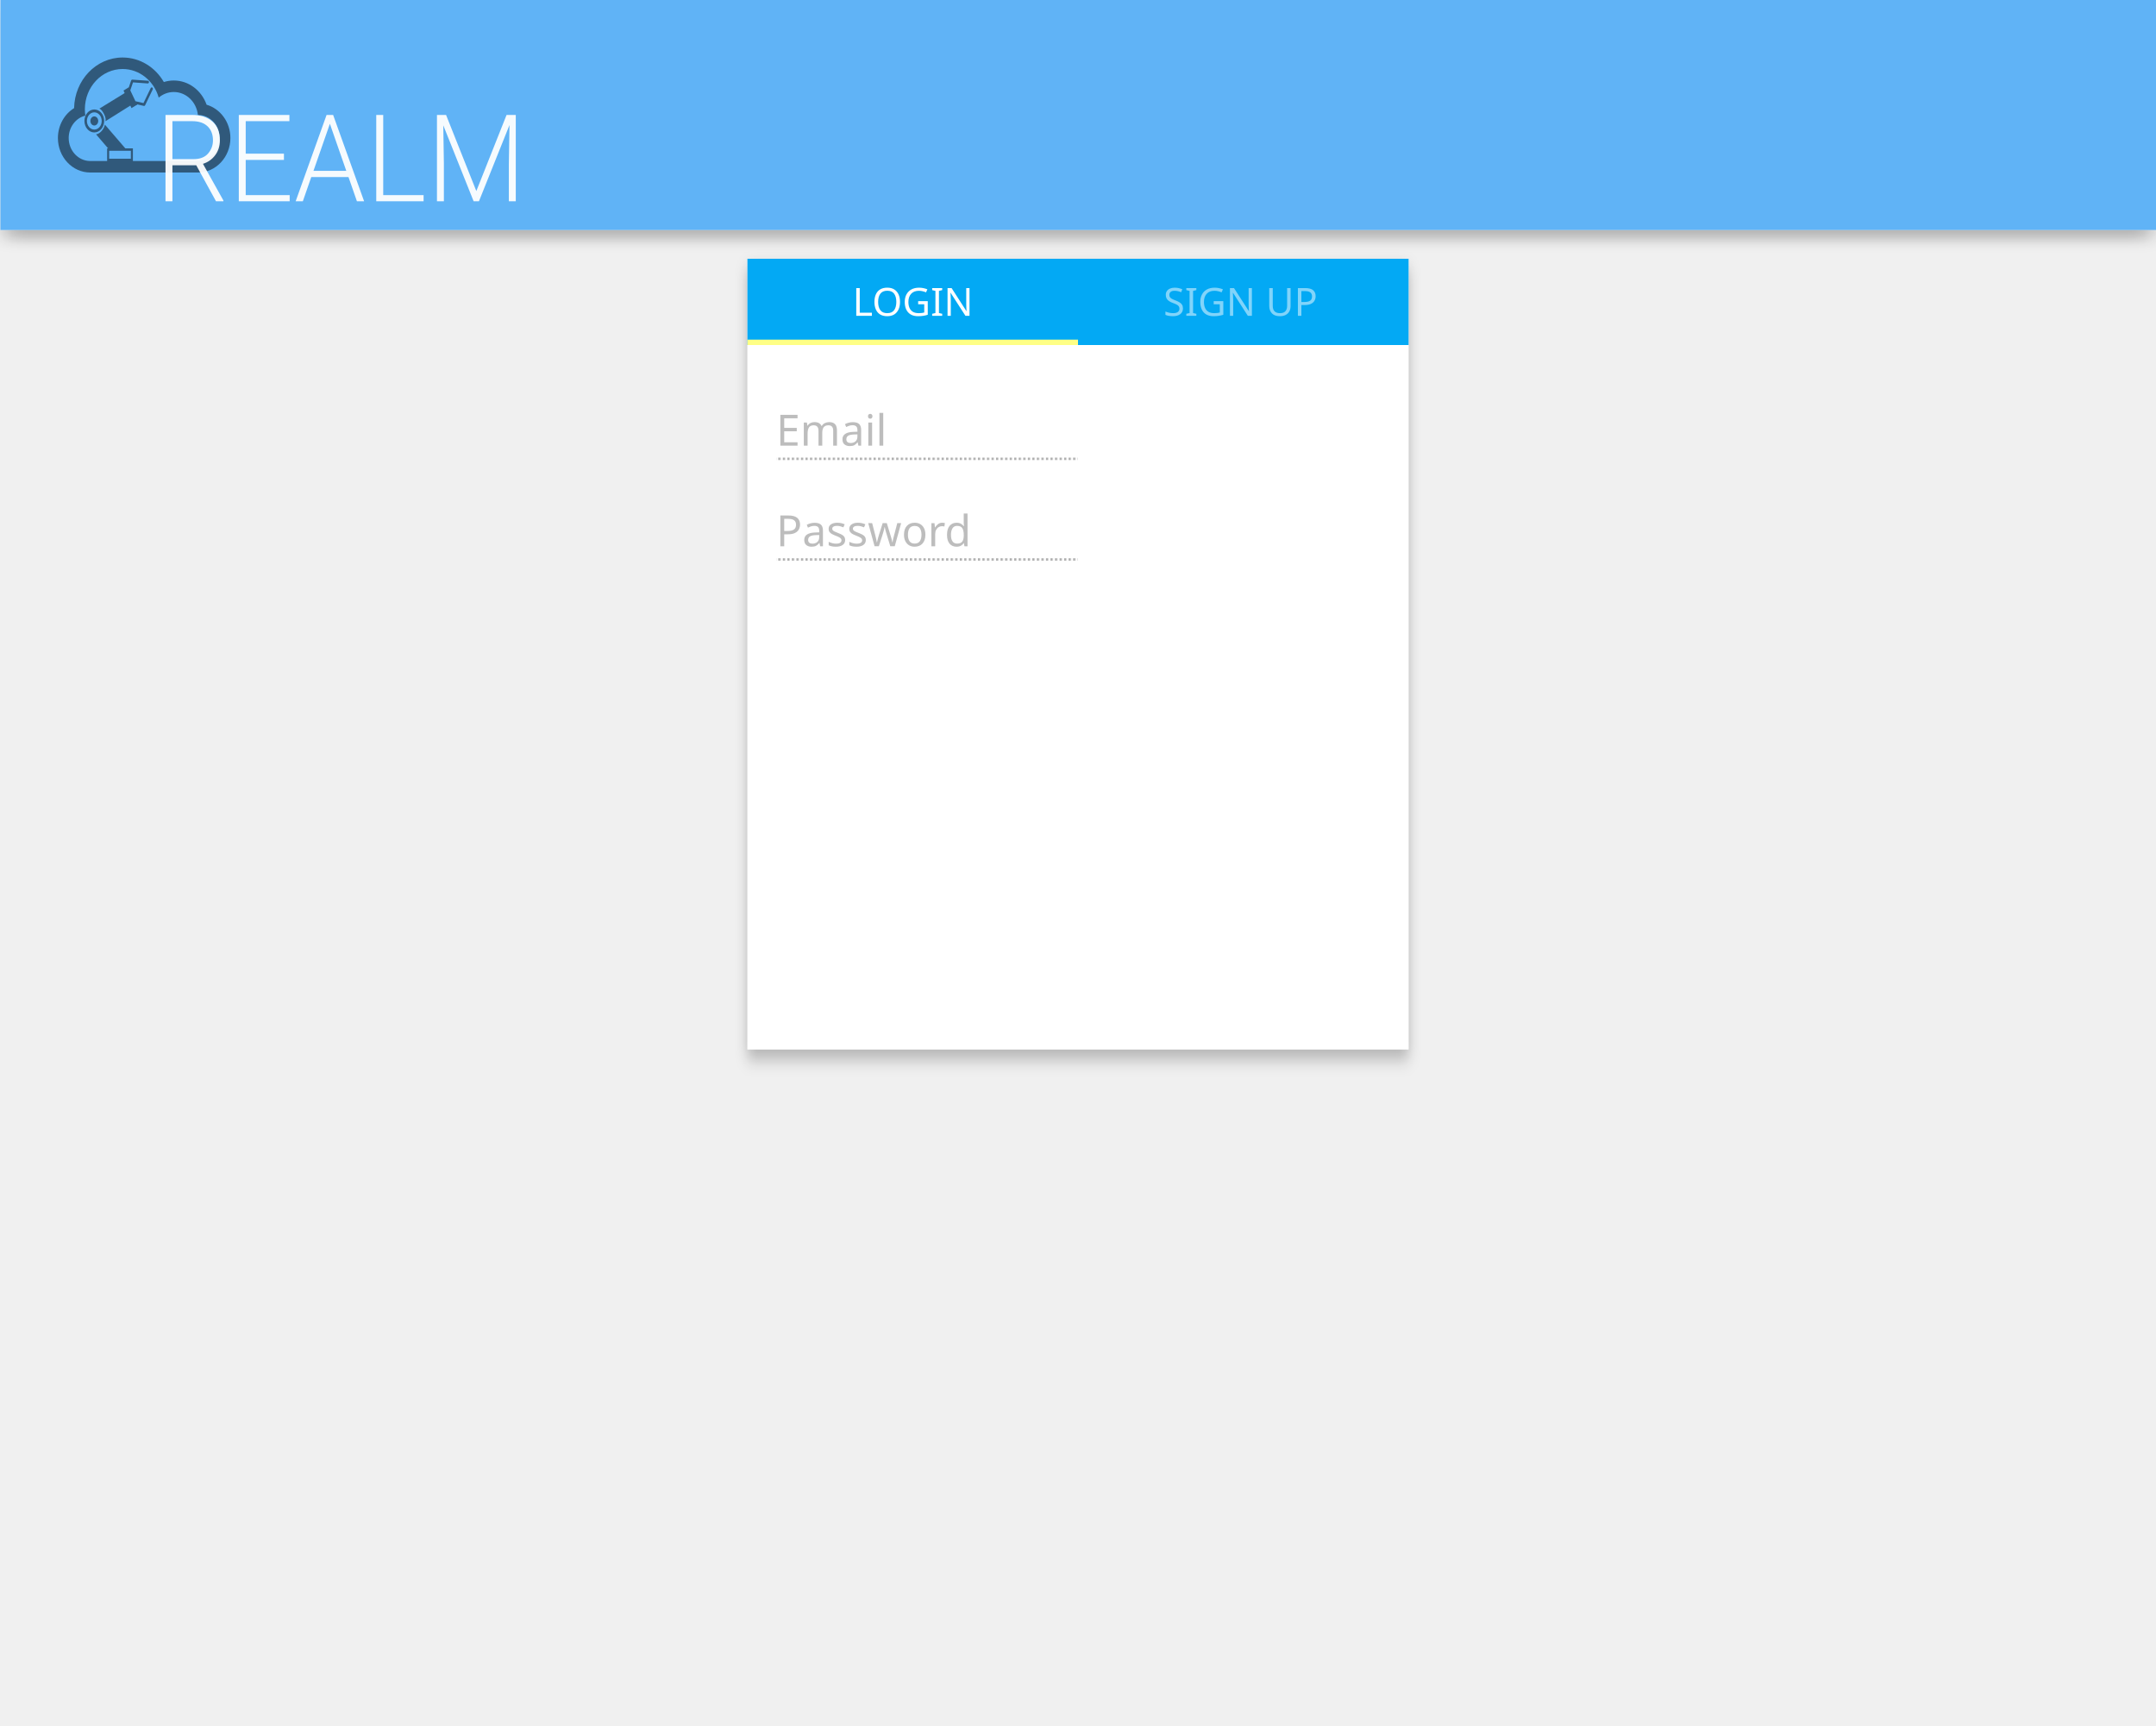
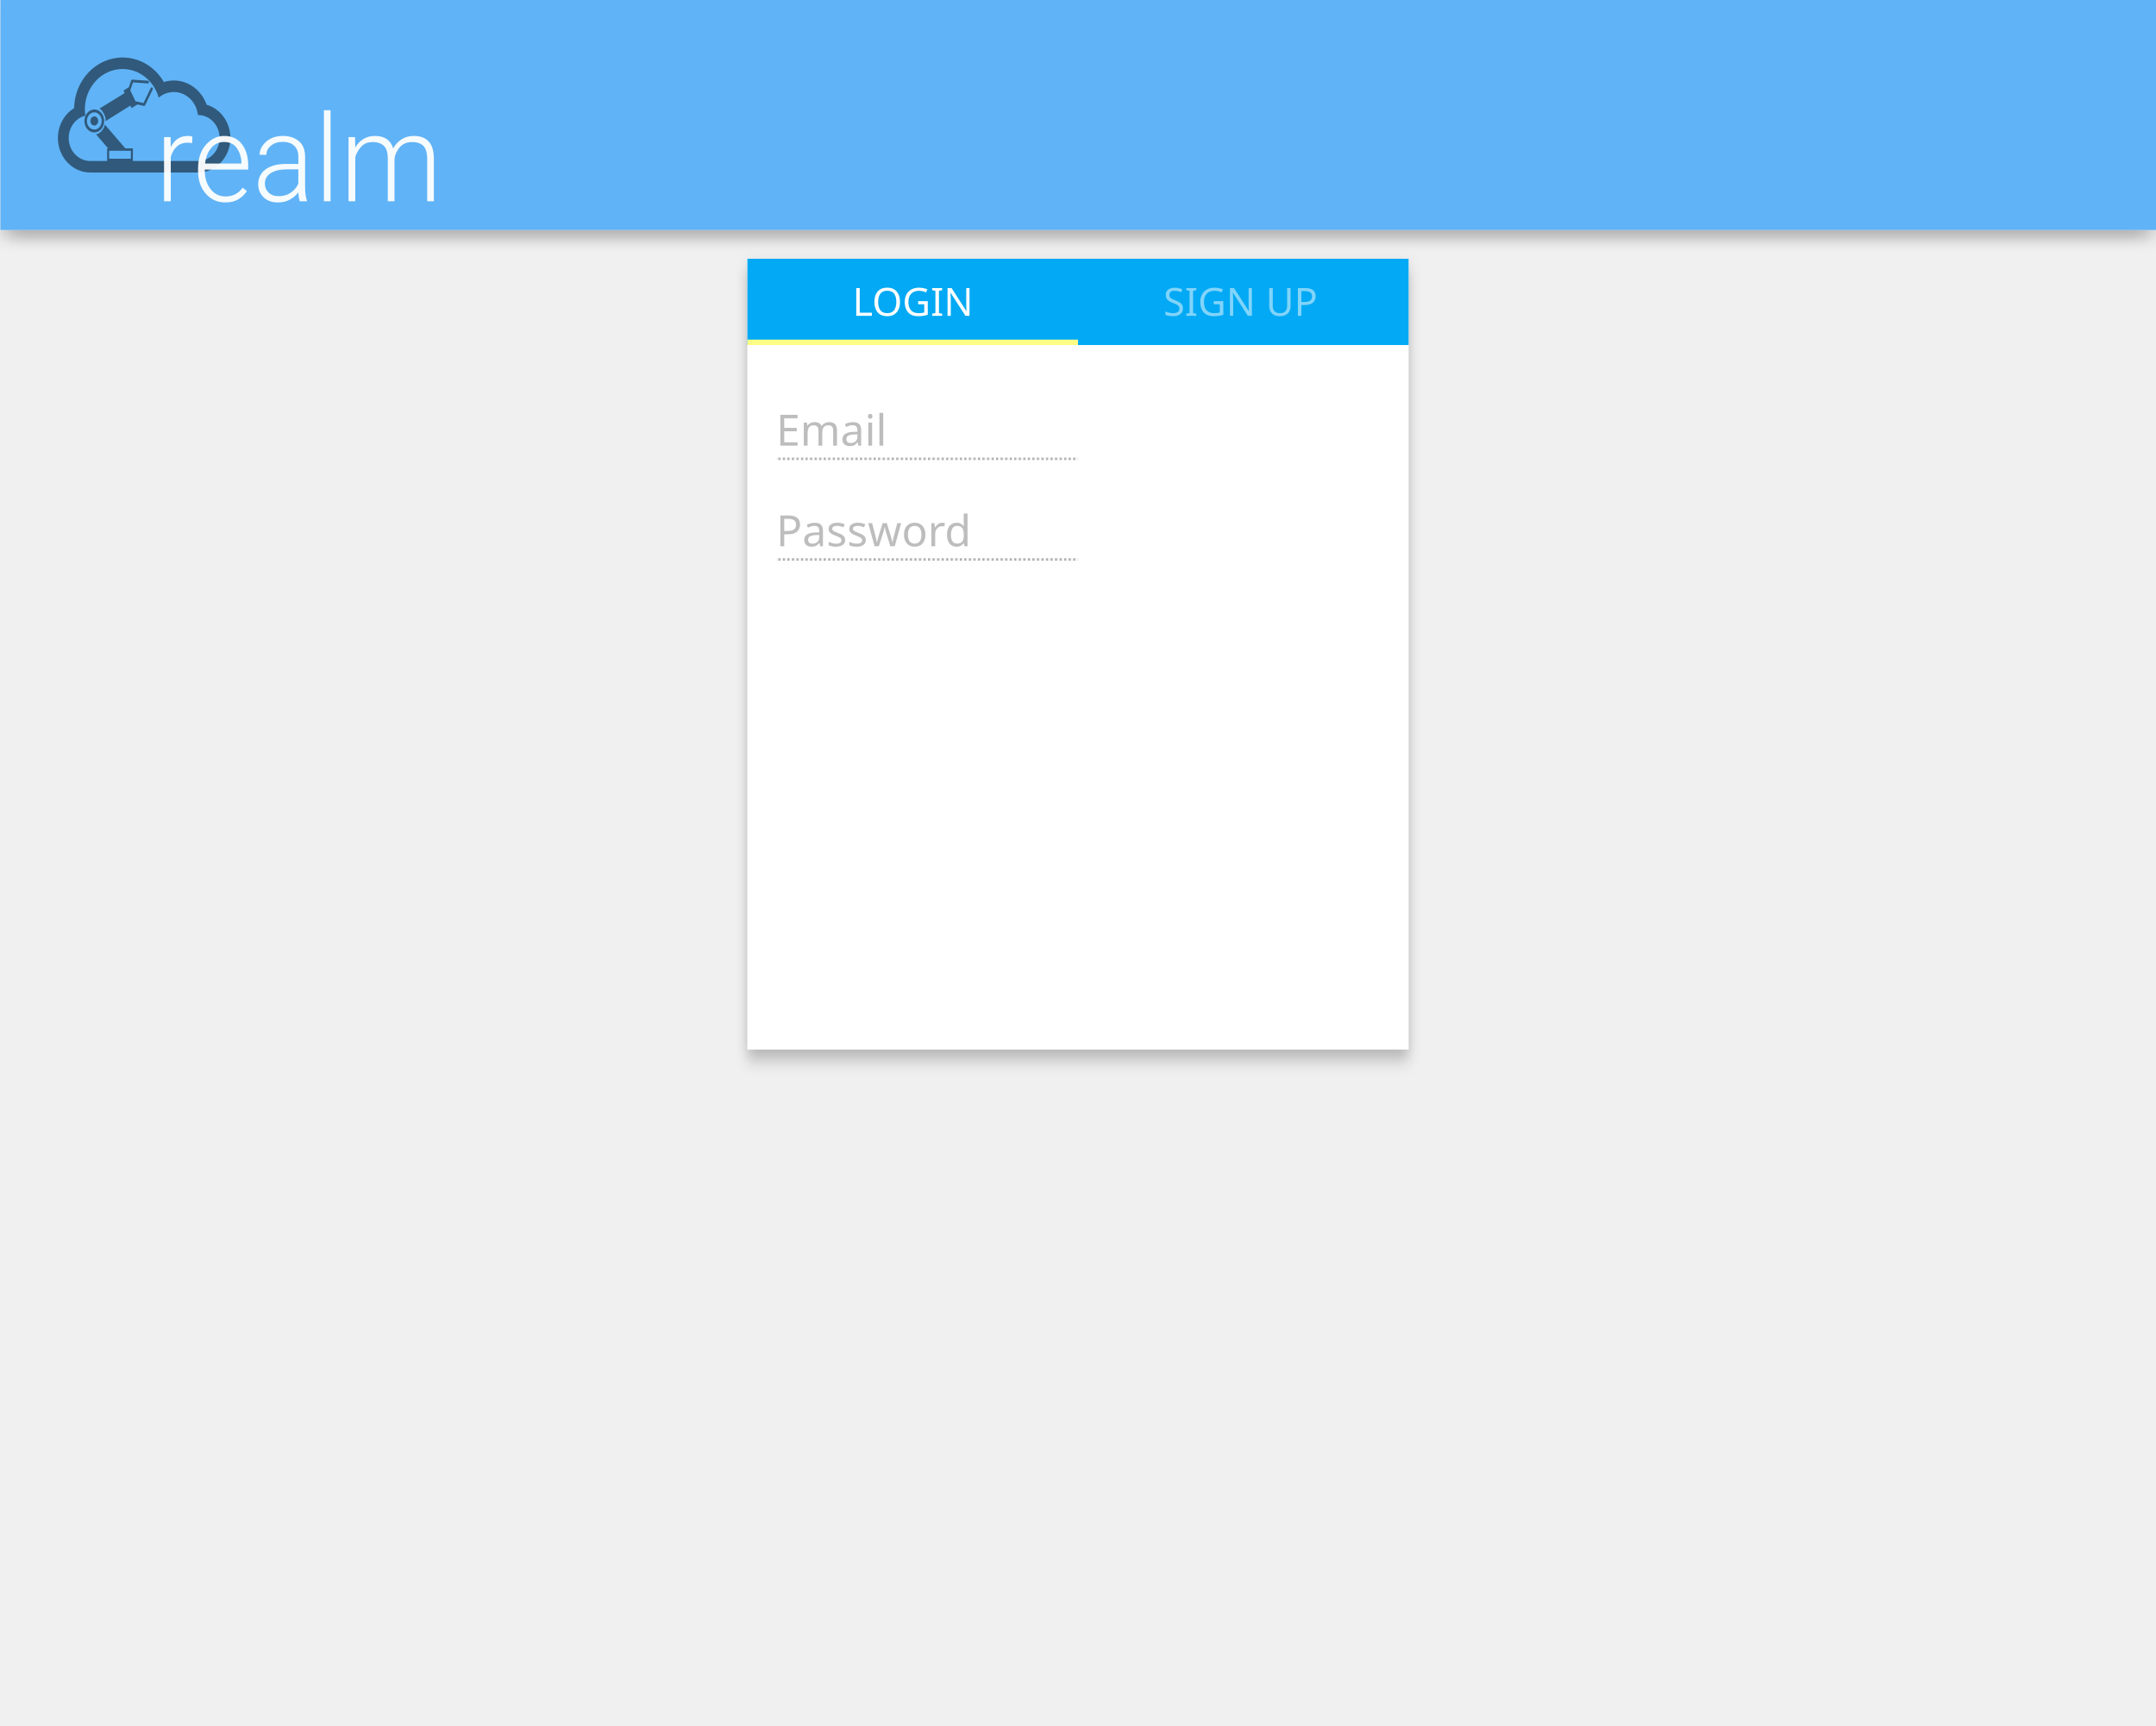
<svg xmlns="http://www.w3.org/2000/svg" xmlns:xlink="http://www.w3.org/1999/xlink" width="1200" height="960" id="svg2" version="1.1" style="enable-background:new">
  <defs id="defs4">
    <pattern xlink:href="#pattern8453" id="pattern3085" patternTransform="matrix(1.193002,0,0,1.193002,113.4,593.9546)" />
    <pattern xlink:href="#pattern8449" id="pattern3077" patternTransform="matrix(1.193002,0,0,1.193002,113.4,663)" />
    <pattern xlink:href="#pattern8413" id="pattern8453" patternTransform="matrix(1.193002,0,0,1.193002,136.4376,758.5029)" />
    <pattern xlink:href="#pattern8381" id="pattern8451" patternTransform="matrix(1.193002,0,0,1.193002,136.4376,782.5029)" />
    <pattern xlink:href="#pattern8431" id="pattern8449" patternTransform="matrix(1.193002,0,0,1.193002,136.4376,827.5483)" />
    <pattern xlink:href="#pattern8431" id="pattern8445" patternTransform="matrix(1.193002,0,0,1.193002,136.4376,942.503)" />
    <pattern xlink:href="#pattern8413" id="pattern8431" patternTransform="matrix(1.193002,0,0,1.193002,136.4375,887.6023)" />
    <pattern xlink:href="#pattern8381" id="pattern8413" patternTransform="matrix(1.193002,0,0,1.193002,136.4375,847.6023)" />
    <pattern xlink:href="#pattern6136" id="pattern8381" patternTransform="matrix(1.193002,0,0,1.193002,136.4375,806.4309)" />
    <pattern xlink:href="#pattern6127" id="pattern6136" patternTransform="matrix(1.193002,0,0,1.193002,136.4375,802.3049)" />
    <pattern xlink:href="#pattern7884-7" id="pattern6127" patternTransform="matrix(1.193002,0,0,1.193002,136.4375,804.7219)" />
    <pattern xlink:href="#Strips1_1" id="pattern7884" patternTransform="matrix(2.320092,0,0,2.320092,162.5,518.2858)" />
    <pattern id="Strips1_1" patternTransform="translate(0,0) scale(10,10)" height="1" width="2" patternUnits="userSpaceOnUse">
      <rect id="rect7085" height="2" width="1" y="-0.5" x="0" style="fill:black;stroke:none" />
    </pattern>
    <pattern xlink:href="#Strips1_1-4" id="pattern7884-7" patternTransform="matrix(2.320092,0,0,2.320092,170.5,630.2858)" />
    <pattern id="Strips1_1-4" patternTransform="translate(0,0) scale(10,10)" height="1" width="2" patternUnits="userSpaceOnUse">
      <rect id="rect7085-2" height="2" width="1" y="-0.5" x="0" style="fill:black;stroke:none" />
    </pattern>
    <pattern xlink:href="#pattern8453-0" id="pattern3085-4" patternTransform="matrix(1.193002,0,0,1.193002,113.4,593.9546)" />
    <pattern xlink:href="#pattern8413-9" id="pattern8453-0" patternTransform="matrix(1.193002,0,0,1.193002,136.4376,758.5029)" />
    <pattern xlink:href="#pattern8381-4" id="pattern8413-9" patternTransform="matrix(1.193002,0,0,1.193002,136.4375,847.6023)" />
    <pattern xlink:href="#pattern6136-8" id="pattern8381-4" patternTransform="matrix(1.193002,0,0,1.193002,136.4375,806.4309)" />
    <pattern xlink:href="#pattern6127-8" id="pattern6136-8" patternTransform="matrix(1.193002,0,0,1.193002,136.4375,802.3049)" />
    <pattern xlink:href="#pattern7884-7-2" id="pattern6127-8" patternTransform="matrix(1.193002,0,0,1.193002,136.4375,804.7219)" />
    <pattern xlink:href="#Strips1_1-4-4" id="pattern7884-7-2" patternTransform="matrix(2.320092,0,0,2.320092,170.5,630.2858)" />
    <pattern id="Strips1_1-4-4" patternTransform="translate(0,0) scale(10,10)" height="1" width="2" patternUnits="userSpaceOnUse">
      <rect id="rect7085-2-5" height="2" width="1" y="-0.5" x="0" style="fill:black;stroke:none" />
    </pattern>
    <pattern xlink:href="#pattern8449-1" id="pattern3077-5" patternTransform="matrix(1.193002,0,0,1.193002,113.4,663)" />
    <pattern xlink:href="#pattern8431-7" id="pattern8449-1" patternTransform="matrix(1.193002,0,0,1.193002,136.4376,827.5483)" />
    <pattern xlink:href="#pattern8413-9" id="pattern8431-7" patternTransform="matrix(1.193002,0,0,1.193002,136.4375,887.6023)" />
    <pattern xlink:href="#pattern8381-4" id="pattern4141" patternTransform="matrix(1.193002,0,0,1.193002,136.4375,847.6023)" />
    <pattern xlink:href="#pattern6136-8" id="pattern4143" patternTransform="matrix(1.193002,0,0,1.193002,136.4375,806.4309)" />
    <pattern xlink:href="#pattern6127-8" id="pattern4145" patternTransform="matrix(1.193002,0,0,1.193002,136.4375,802.3049)" />
    <pattern xlink:href="#pattern7884-7-2" id="pattern4147" patternTransform="matrix(1.193002,0,0,1.193002,136.4375,804.7219)" />
    <pattern xlink:href="#Strips1_1-4-4" id="pattern4149" patternTransform="matrix(2.320092,0,0,2.320092,170.5,630.2858)" />
    <filter id="filter4358" color-interpolation-filters="sRGB">
      <feGaussianBlur stdDeviation="3.64" id="feGaussianBlur4360" />
    </filter>
    <filter color-interpolation-filters="sRGB" id="filter5053-2">
      <feGaussianBlur stdDeviation="3.313" id="feGaussianBlur5055-7" />
    </filter>
    <pattern xlink:href="#pattern7150" id="pattern7191" patternTransform="matrix(1.262591,0,0,1.186589,-35.01423,486.5213)" />
    <pattern xlink:href="#pattern8257" id="pattern7150" patternTransform="matrix(1.262591,0,0,1.186589,12.98577,526.5213)" />
    <pattern xlink:href="#Strips1_1-7" id="pattern8257" patternTransform="matrix(1.322715,0,0,1.186589,9.794616,526.5213)" />
    <pattern id="Strips1_1-7" patternTransform="translate(0,0) scale(10,10)" height="1" width="2" patternUnits="userSpaceOnUse">
      <rect id="rect7085-1" height="2" width="1" y="-0.5" x="0" style="fill:black;stroke:none" />
    </pattern>
    <pattern xlink:href="#pattern7150" id="pattern7596" patternTransform="matrix(1.262591,0,0,1.186589,-35.01423,486.5213)" />
    <pattern xlink:href="#pattern8257" id="pattern7598" patternTransform="matrix(1.262591,0,0,1.186589,12.98577,526.5213)" />
    <pattern xlink:href="#Strips1_1-7" id="pattern7600" patternTransform="matrix(1.322715,0,0,1.186589,9.794616,526.5213)" />
  </defs>
  <g id="layer1" style="display:inline">
    <g id="g5243">
      <g id="g3238">
        <g id="g3228">
          <g id="g3219">
            <g id="g3211">
              <g id="g3204">
                <g id="g3198">
                  <g transform="matrix(1.250058,0,0,1,-0.05605433,-360)" id="g5695">
                    <rect style="fill:#000000;fill-opacity:0.259;stroke:none;filter:url(#filter4358)" id="rect4352" width="600" height="128" x="0" y="5" transform="matrix(1.599626,0,0,1,0.224165,360)" />
                    <rect y="360" x="0.224" height="128" width="959.776" id="rect4354" style="fill:#ffffff;fill-opacity:1;stroke:none" />
                    <rect style="fill:#2396f3;fill-opacity:0.72;stroke:none" id="rect4356" width="959.776" height="128" x="0.224" y="360" />
                  </g>
                </g>
              </g>
            </g>
          </g>
        </g>
      </g>
      <g transform="translate(0,-360)" id="g5666">
        <g id="g5-1" transform="matrix(0.6634114,0,0,0.7711967,44.80921,402.2985)">
          <path d="m 20.378,34.999 c 0,0 -0.05,2.061 -2.51,4.513 -2.46,2.454 -4.833,2.577 -4.833,2.577 L 23.17,52.226 h -0.841 v 9.176 H 43.954 V 52.226 H 37.608 L 20.378,34.999 z m 21.867,24.69 H 24.04 v -5.751 h 18.206 v 5.751 z" id="path7-8" style="opacity:0.5" />
        </g>
        <g id="g9-9" transform="matrix(0.6634114,0,0,0.7711967,44.80921,402.2985)">
          <circle cx="11.572" cy="32.433" r="3.284" id="circle11-2" d="m 14.856,32.433 c 0,1.814 -1.47,3.284 -3.284,3.284 -1.814,0 -3.284,-1.47 -3.284,-3.284 0,-1.814 1.47,-3.284 3.284,-3.284 1.814,0 3.284,1.47 3.284,3.284 z" style="opacity:0.5" />
        </g>
        <g id="g13-7" transform="matrix(0.6634114,0,0,0.7711967,44.80921,402.2985)">
          <path d="m 19.856,32.433 c 0,-0.285 -0.014,-0.566 -0.042,-0.844 -0.432,-4.243 -3.974,-7.44 -8.243,-7.44 -4.569,0 -8.284,3.715 -8.284,8.284 0,4.567 3.715,8.283 8.284,8.283 4.571,0 8.285,-3.716 8.285,-8.283 z m -8.284,6.214 c -3.426,0 -6.213,-2.787 -6.213,-6.215 0,-3.428 2.787,-6.215 6.213,-6.215 3.428,0 6.215,2.787 6.215,6.215 0,3.428 -2.787,6.215 -6.215,6.215 z" id="path15-9" style="opacity:0.5" />
        </g>
        <g id="g17-5" transform="matrix(0.6634114,0,0,0.7711967,44.80921,402.2985)">
          <path d="M 60.213,8.344 C 59.921,8.179 59.551,8.179 59.254,8.346 59.098,8.435 58.969,8.566 58.885,8.72 l -6.045,10.811 -6.753,-1.347 -4.319,-7.831 2.269,-5.762 12.347,0.771 0.09,0.003 c 0.15,0 0.304,-0.036 0.445,-0.111 C 57.222,5.092 57.415,4.792 57.434,4.453 57.452,4.19 57.366,3.941 57.194,3.744 57.021,3.549 56.783,3.433 56.522,3.415 L 43.399,2.598 c -0.422,0 -0.765,0.231 -0.916,0.616 l -1.94,4.919 0,0 -4.467,2.361 0.961,1.824 -21.249,11.239 c 0,0 1.609,0.055 3.84,3.727 2.231,3.674 1.213,5.379 1.213,5.379 l 20.972,-11.323 0.961,1.82 3.892,-2.061 0.995,-0.396 -0.199,-0.255 5.693,1.136 c 0.064,0.014 0.132,0.021 0.195,0.021 0.354,0 0.68,-0.192 0.848,-0.498 L 60.59,9.672 c 0.26,-0.47 0.091,-1.067 -0.377,-1.328 z" id="path19-4" style="opacity:0.5" />
        </g>
        <path style="opacity:0.5" id="path3050-3" d="M 114.993,418.278 C 112.215,410.403 105.087,404.8 96.735,404.8 c -1.923,0 -3.78,0.298 -5.538,0.851 C 86.439,397.456 77.934,392 68.235,392 c -14.715,0 -26.679,12.557 -26.994,28.17 -5.382,3.325 -9.006,9.536 -9.006,16.63 0,10.598 8.061,19.2 18,19.2 h 60 c 9.936,0 18,-8.618 18,-19.2 0,-8.851 -5.61,-16.298 -13.242,-18.522 z m -4.749,31.322 H 50.226 c -6.609,0 -11.991,-5.731 -11.991,-12.8 0,-6.058 3.954,-11.142 9.258,-12.467 -0.168,-1.149 -0.258,-2.33 -0.258,-3.533 0,-12.371 9.402,-22.4 21,-22.4 9.486,0 17.502,6.71 20.106,15.92 2.307,-1.955 5.217,-3.12 8.394,-3.12 6.948,0 12.675,5.6 13.419,12.8 h 0.09 c 6.609,0 11.991,5.731 11.991,12.8 0,7.056 -5.367,12.8 -11.991,12.8 z" />
        <text transform="scale(0.9738479,1.026854)" id="text2994-3" y="459.656" x="88.748" style="font-size:65.801px;font-style:normal;font-variant:normal;font-weight:200;font-stretch:normal;line-height:125%;letter-spacing:0px;word-spacing:0px;fill:#ffffff;fill-opacity:0.941;stroke:none;font-family:Roboto;-inkscape-font-specification:Roboto" xml:space="preserve">
-           <tspan y="459.656" x="88.748" id="tspan2996-4" style="font-size:65.801px;font-style:normal;font-variant:normal;font-weight:300;font-stretch:normal;text-align:start;line-height:125%;writing-mode:lr-tb;text-anchor:start;fill:#ffffff;fill-opacity:0.941;font-family:Roboto;-inkscape-font-specification:Roboto Light">REALM</tspan>
+           <tspan y="459.656" x="88.748" id="tspan2996-4" style="font-size:65.801px;font-style:normal;font-variant:normal;font-weight:300;font-stretch:normal;text-align:start;line-height:125%;writing-mode:lr-tb;text-anchor:start;fill:#ffffff;fill-opacity:0.941;font-family:Roboto;-inkscape-font-specification:Roboto Light">realm</tspan>
        </text>
      </g>
    </g>
    <rect style="fill:#bbdefb;fill-opacity:0;stroke:none" id="rect7635" width="1200" height="832" x="0" y="80" />
    <g transform="translate(400,-360)" style="display:inline;enable-background:new" id="g7406">
      <g id="g5358" style="display:inline;enable-background:new">
        <g transform="matrix(0.6666667,0,0,0.875,-1.84e-6,366)" style="display:inline;enable-background:new" id="g4012">
          <g id="g4537">
            <g style="display:inline;enable-background:new" id="g4533" transform="matrix(1.5,0,0,1.698842,-408,-807.2278)">
              <g id="g5057">
                <rect y="571.606" x="288" height="295.933" width="368" id="rect5598" style="fill:#000000;fill-opacity:0.259;stroke:none;display:inline;filter:url(#filter5053-2);enable-background:new" />
                <rect style="fill:#ffffff;fill-opacity:1;stroke:none;display:inline;enable-background:new" id="rect5600-4" width="368" height="296" x="288" y="568" />
              </g>
            </g>
          </g>
        </g>
      </g>
      <g id="g7384">
        <g id="g5899">
          <g id="g5352">
            <rect y="504" x="16" height="48" width="184" id="rect3103" style="fill:#03a9f4;fill-opacity:1;stroke:none;display:inline;filter:url(#filter3846)" />
            <text id="text5244" y="535.736" x="74.497" style="font-size:21.601px;font-style:normal;font-variant:normal;font-weight:normal;font-stretch:normal;line-height:125%;letter-spacing:0px;word-spacing:0px;fill:#ffffff;fill-opacity:1;stroke:none;display:inline;filter:url(#filter3846);font-family:Roboto Std;-inkscape-font-specification:Roboto Std" xml:space="preserve">
              <tspan y="535.736" x="74.497" id="tspan5246">LOGIN</tspan>
            </text>
            <rect y="549" x="16" height="3" width="184" id="rect3873" style="fill:#ffff85;fill-opacity:1;stroke:none" />
          </g>
          <g id="g5379" transform="translate(184,0)">
            <rect style="fill:#03a9f4;fill-opacity:1;stroke:none;display:inline;filter:url(#filter3846)" id="rect5381" width="184" height="48" x="16" y="504" />
            <text xml:space="preserve" style="font-size:21.601px;font-style:normal;font-variant:normal;font-weight:normal;font-stretch:normal;line-height:125%;letter-spacing:0px;word-spacing:0px;fill:#ffffff;fill-opacity:1;stroke:none;display:inline;filter:url(#filter3846);font-family:Roboto Std;-inkscape-font-specification:Roboto Std" x="63.57" y="535.731" id="text5383">
              <tspan id="tspan5385" x="63.57" y="535.731" style="fill:#ffffff;fill-opacity:0.502">SIGN UP</tspan>
            </text>
          </g>
        </g>
        <g id="g7212">
          <rect style="fill:#ffffff;fill-opacity:0.502;stroke:none" id="rect5897" width="368" height="392" x="16" y="192" transform="translate(0,360)" />
          <g id="g7196" transform="translate(0,16)">
            <text id="text7021" y="592" x="32" style="font-size:24px;font-style:normal;font-variant:normal;font-weight:normal;font-stretch:normal;text-indent:0;text-align:start;text-decoration:none;line-height:125%;letter-spacing:0;word-spacing:0;text-transform:none;direction:ltr;block-progression:tb;writing-mode:lr-tb;text-anchor:start;baseline-shift:baseline;color:#000000;fill:#000000;fill-opacity:0.259;fill-rule:nonzero;stroke:none;marker:none;visibility:visible;display:inline;overflow:visible;filter:url(#filter3846);enable-background:accumulate;font-family:Roboto Th;-inkscape-font-specification:Roboto Th" xml:space="preserve">
              <tspan y="592" x="32" id="tspan7023">Email </tspan>
            </text>
            <rect y="598.646" x="32" height="1.354" width="168" id="rect7025" style="opacity:0.31;color:#000000;fill:url(#pattern7191);fill-opacity:1;fill-rule:nonzero;stroke:none;stroke-width:1.57;marker:none;visibility:visible;display:inline;overflow:visible;filter:url(#filter3846);enable-background:accumulate" />
          </g>
          <g transform="translate(0,72)" id="g7204">
            <text xml:space="preserve" style="font-size:24px;font-style:normal;font-variant:normal;font-weight:normal;font-stretch:normal;text-indent:0;text-align:start;text-decoration:none;line-height:125%;letter-spacing:0;word-spacing:0;text-transform:none;direction:ltr;block-progression:tb;writing-mode:lr-tb;text-anchor:start;baseline-shift:baseline;color:#000000;fill:#000000;fill-opacity:0.259;fill-rule:nonzero;stroke:none;marker:none;visibility:visible;display:inline;overflow:visible;filter:url(#filter3846);enable-background:accumulate;font-family:Roboto Th;-inkscape-font-specification:Roboto Th" x="32" y="592" id="text7206">
              <tspan id="tspan7208" x="32" y="592">Password</tspan>
            </text>
            <rect style="opacity:0.31;color:#000000;fill:url(#pattern7191);fill-opacity:1;fill-rule:nonzero;stroke:none;stroke-width:1.57;marker:none;visibility:visible;display:inline;overflow:visible;filter:url(#filter3846);enable-background:accumulate" id="rect7210" width="168" height="1.354" x="32" y="598.646" />
          </g>
        </g>
      </g>
    </g>
  </g>
  <g id="layer4" style="display:inline">
    <rect style="fill:#bbdefb;fill-opacity:0;stroke:none" id="rect5239" width="1200" height="832" x="0" y="128" />
    <rect style="fill:#bbdefb;fill-opacity:0;stroke:none" id="rect5284" width="1200" height="832" x="0" y="128" />
    <g transform="translate(424,-360)" style="display:inline;enable-background:new" id="g6180" />
  </g>
</svg>
